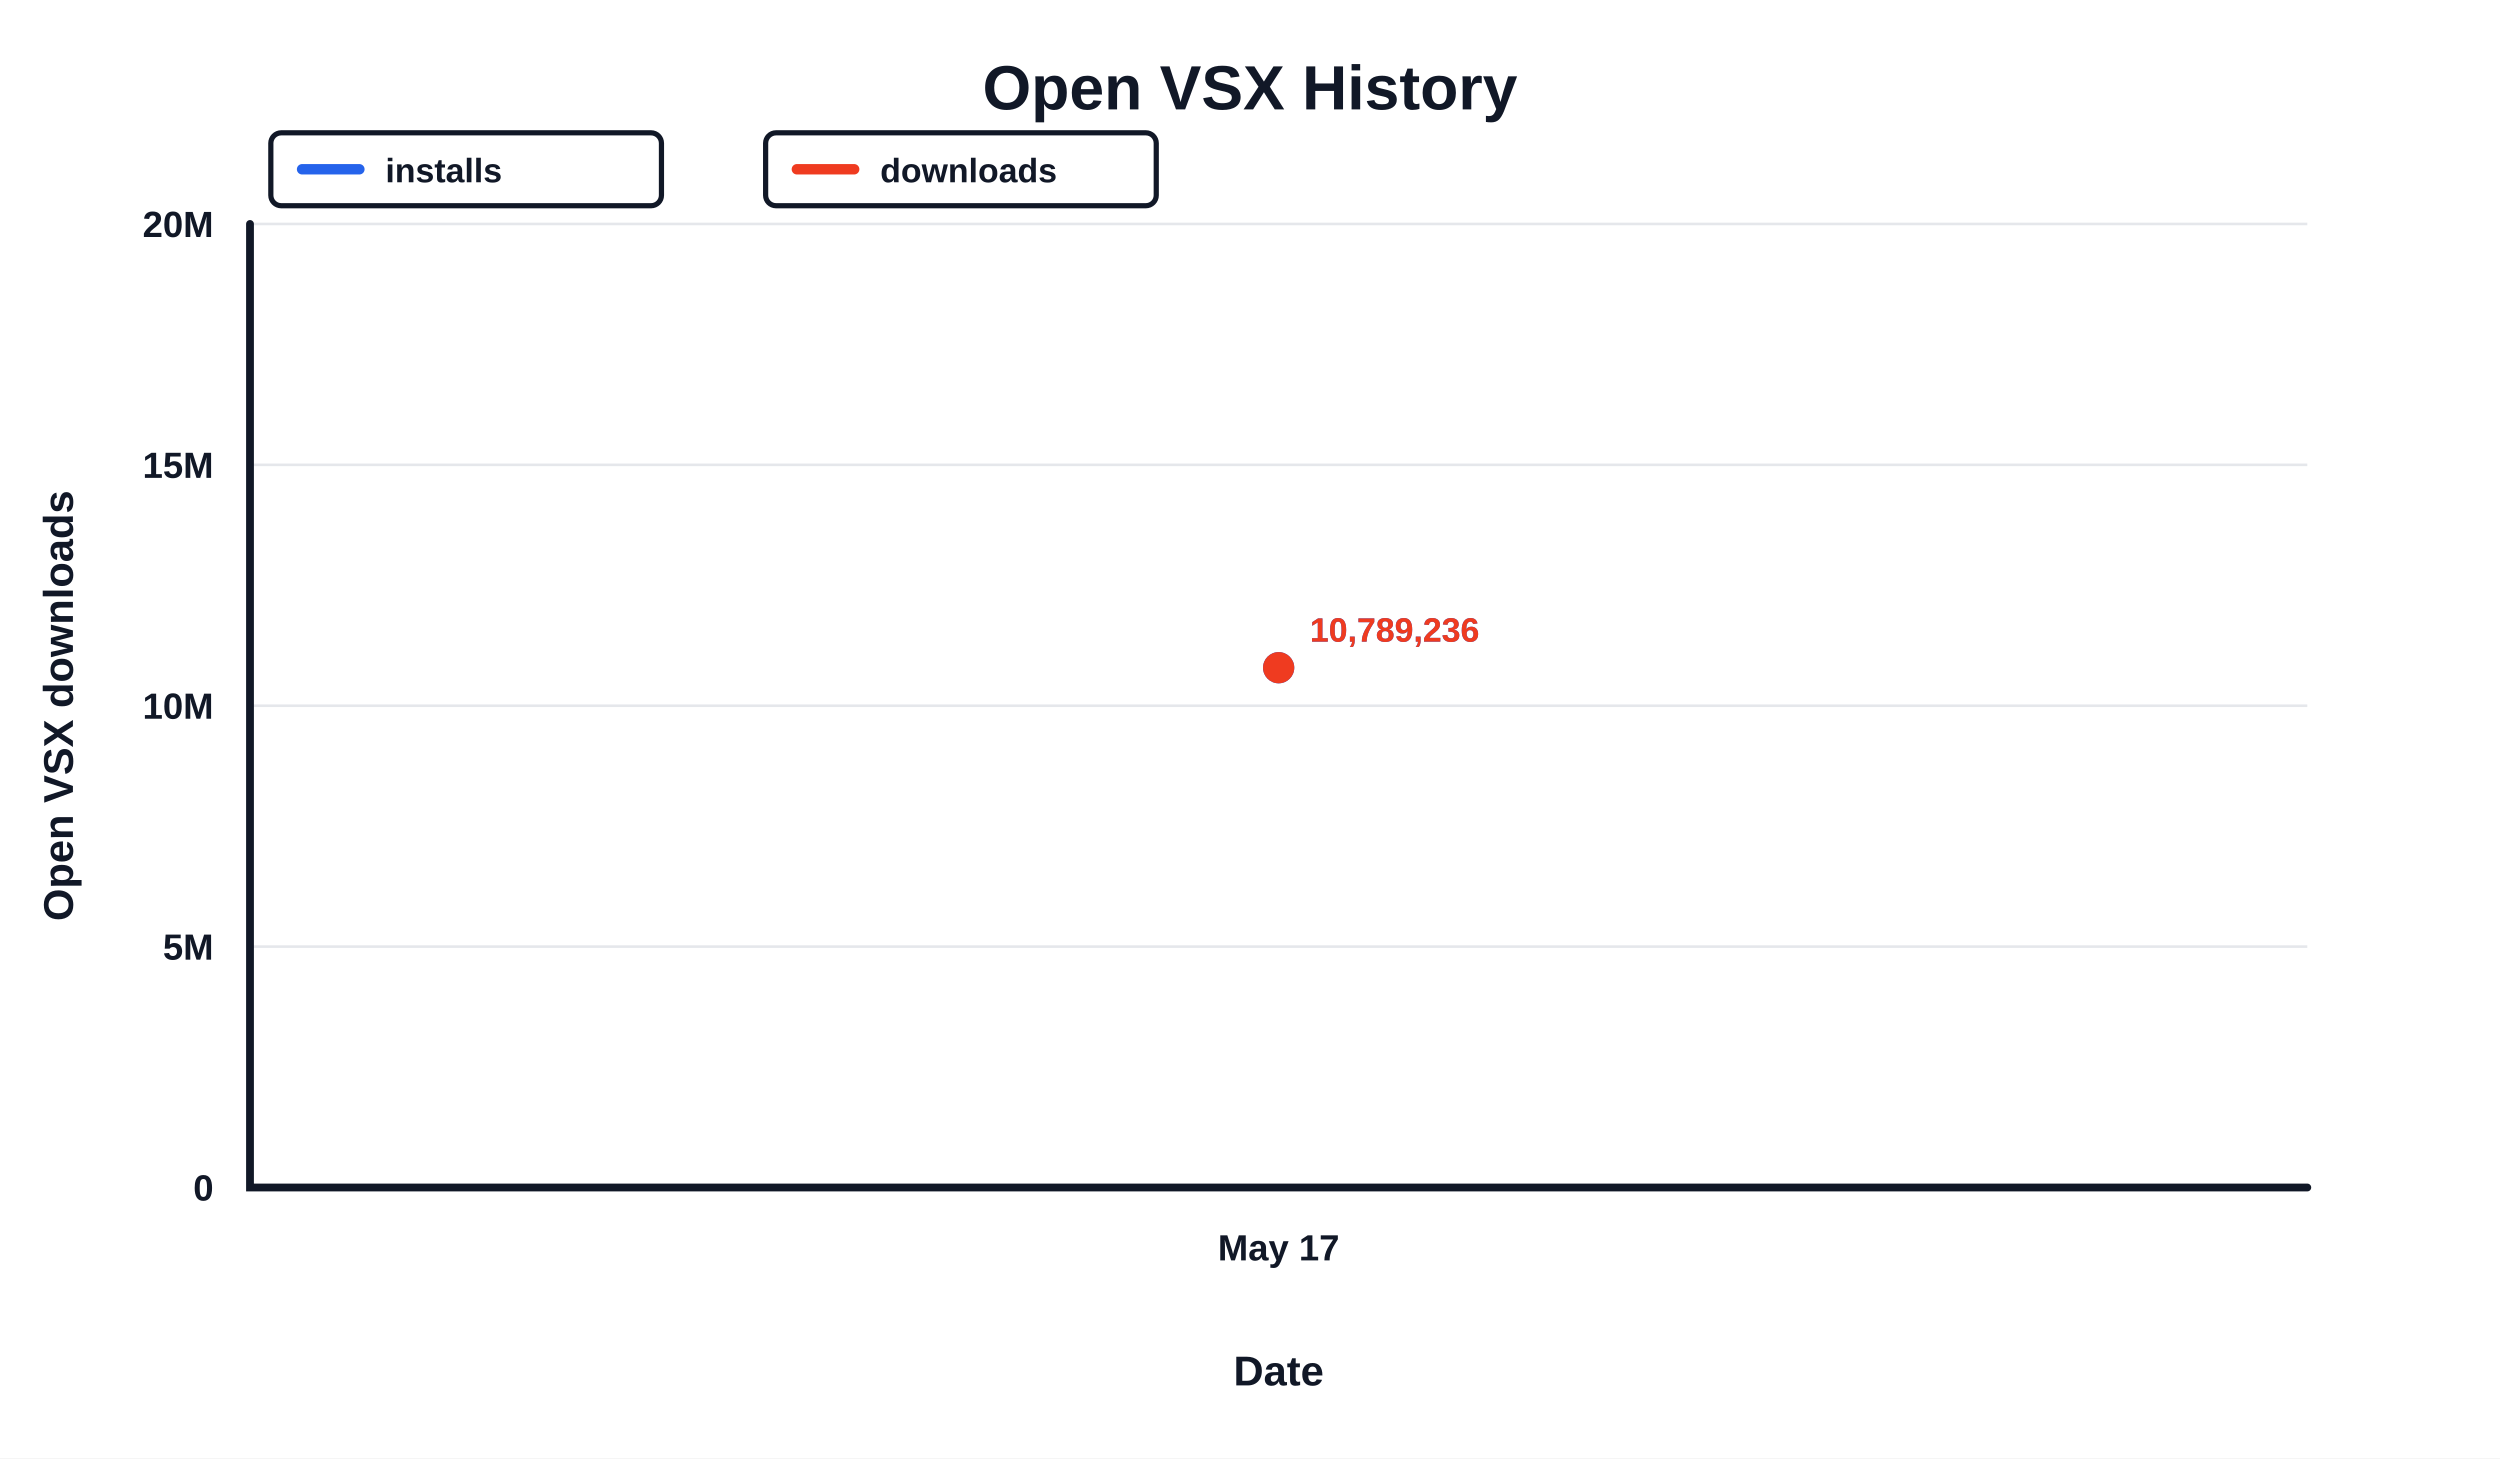
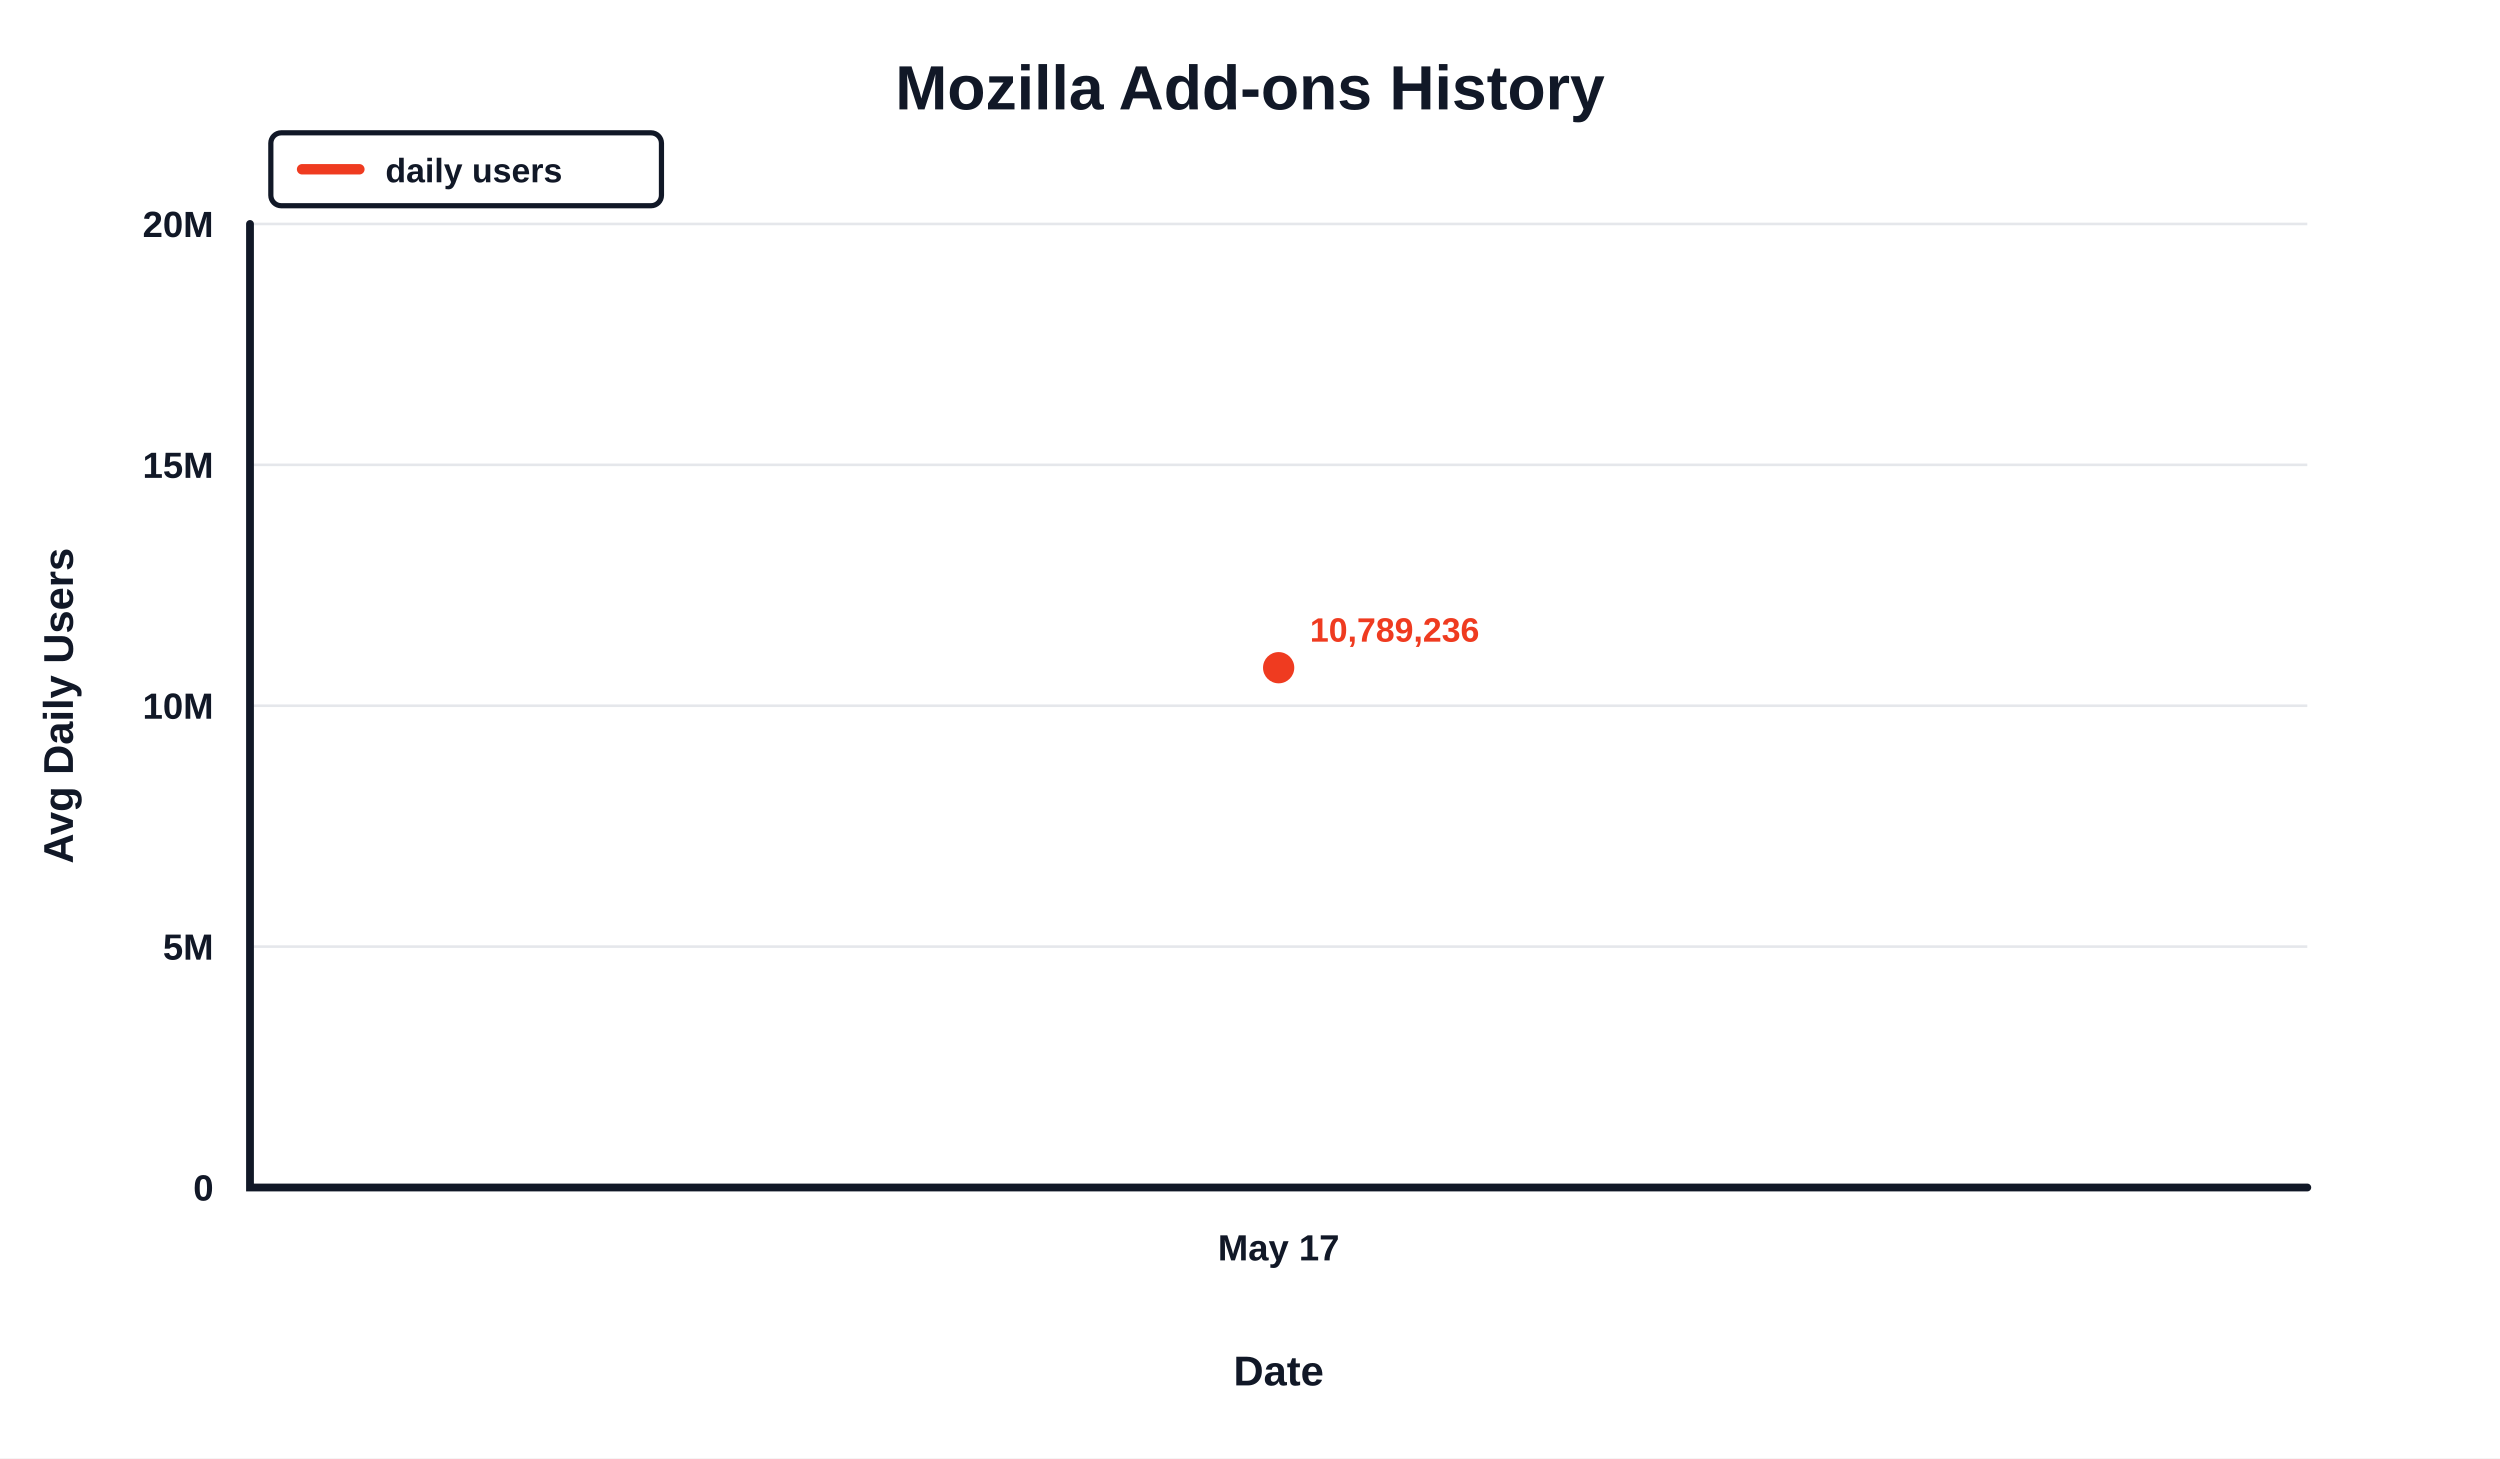
- <svg xmlns="http://www.w3.org/2000/svg" width="960" height="560" viewBox="0 0 960 560" role="img" aria-label="ublock-origin-firefox Open VSX History line chart">
+ <svg xmlns="http://www.w3.org/2000/svg" width="960" height="560" viewBox="0 0 960 560" role="img" aria-label="ublock-origin-firefox Mozilla Add-ons History line chart">
  <rect width="960" height="560" fill="#ffffff" />
-   <text x="480" y="42" text-anchor="middle" font-family="Segoe UI, Arial, sans-serif" font-size="24" font-weight="700" fill="#111827">Open VSX History</text>
+   <text x="480" y="42" text-anchor="middle" font-family="Segoe UI, Arial, sans-serif" font-size="24" font-weight="700" fill="#111827">Mozilla Add-ons History</text>
  <g transform="translate(104,64)">
    <rect x="0" y="-13" width="150" height="28" rx="4" fill="#ffffff" stroke="#111827" stroke-width="2" />
-     <line x1="12" y1="1" x2="34" y2="1" stroke="#2563eb" stroke-width="4" stroke-linecap="round" />
-     <text x="44" y="6" font-family="Segoe UI, Arial, sans-serif" font-size="13" font-weight="600" fill="#111827">installs</text>
-   </g>
-   <g transform="translate(294,64)">
-     <rect x="0" y="-13" width="150" height="28" rx="4" fill="#ffffff" stroke="#111827" stroke-width="2" />
    <line x1="12" y1="1" x2="34" y2="1" stroke="#ef3b20" stroke-width="4" stroke-linecap="round" />
-     <text x="44" y="6" font-family="Segoe UI, Arial, sans-serif" font-size="13" font-weight="600" fill="#111827">downloads</text>
+     <text x="44" y="6" font-family="Segoe UI, Arial, sans-serif" font-size="13" font-weight="600" fill="#111827">daily users</text>
  </g>
  <line x1="96" y1="456.0" x2="886" y2="456.0" stroke="#e5e7eb" stroke-width="1" />
  <text x="82" y="461.0" text-anchor="end" font-family="Segoe UI, Arial, sans-serif" font-size="14" font-weight="600" fill="#111827">0</text>
  <line x1="96" y1="363.5" x2="886" y2="363.5" stroke="#e5e7eb" stroke-width="1" />
  <text x="82" y="368.5" text-anchor="end" font-family="Segoe UI, Arial, sans-serif" font-size="14" font-weight="600" fill="#111827">5M</text>
  <line x1="96" y1="271.0" x2="886" y2="271.0" stroke="#e5e7eb" stroke-width="1" />
  <text x="82" y="276.0" text-anchor="end" font-family="Segoe UI, Arial, sans-serif" font-size="14" font-weight="600" fill="#111827">10M</text>
  <line x1="96" y1="178.5" x2="886" y2="178.5" stroke="#e5e7eb" stroke-width="1" />
  <text x="82" y="183.5" text-anchor="end" font-family="Segoe UI, Arial, sans-serif" font-size="14" font-weight="600" fill="#111827">15M</text>
  <line x1="96" y1="86.0" x2="886" y2="86.0" stroke="#e5e7eb" stroke-width="1" />
  <text x="82" y="91.0" text-anchor="end" font-family="Segoe UI, Arial, sans-serif" font-size="14" font-weight="600" fill="#111827">20M</text>
  <path d="M96,86 L96,456 L886,456" fill="none" stroke="#111827" stroke-width="3" stroke-linecap="round" />
-   <circle cx="491.0" cy="256.4" r="6" fill="#2563eb" />
-   <text x="503.0" y="246.4" font-family="Segoe UI, Arial, sans-serif" font-size="13" font-weight="700" fill="#2563eb">10,789,236</text>
  <circle cx="491.0" cy="256.4" r="6" fill="#ef3b20" />
  <text x="503.0" y="246.4" font-family="Segoe UI, Arial, sans-serif" font-size="13" font-weight="700" fill="#ef3b20">10,789,236</text>
  <text x="491.0" y="484" text-anchor="middle" font-family="Segoe UI, Arial, sans-serif" font-size="14" font-weight="600" fill="#111827">May 17</text>
  <text x="491" y="532" text-anchor="middle" font-family="Segoe UI, Arial, sans-serif" font-size="16" font-weight="600" fill="#111827">Date</text>
-   <text transform="translate(28 271) rotate(-90)" text-anchor="middle" font-family="Segoe UI, Arial, sans-serif" font-size="16" font-weight="600" fill="#111827">Open VSX downloads</text>
+   <text transform="translate(28 271) rotate(-90)" text-anchor="middle" font-family="Segoe UI, Arial, sans-serif" font-size="16" font-weight="600" fill="#111827">Avg Daily Users</text>
</svg>
